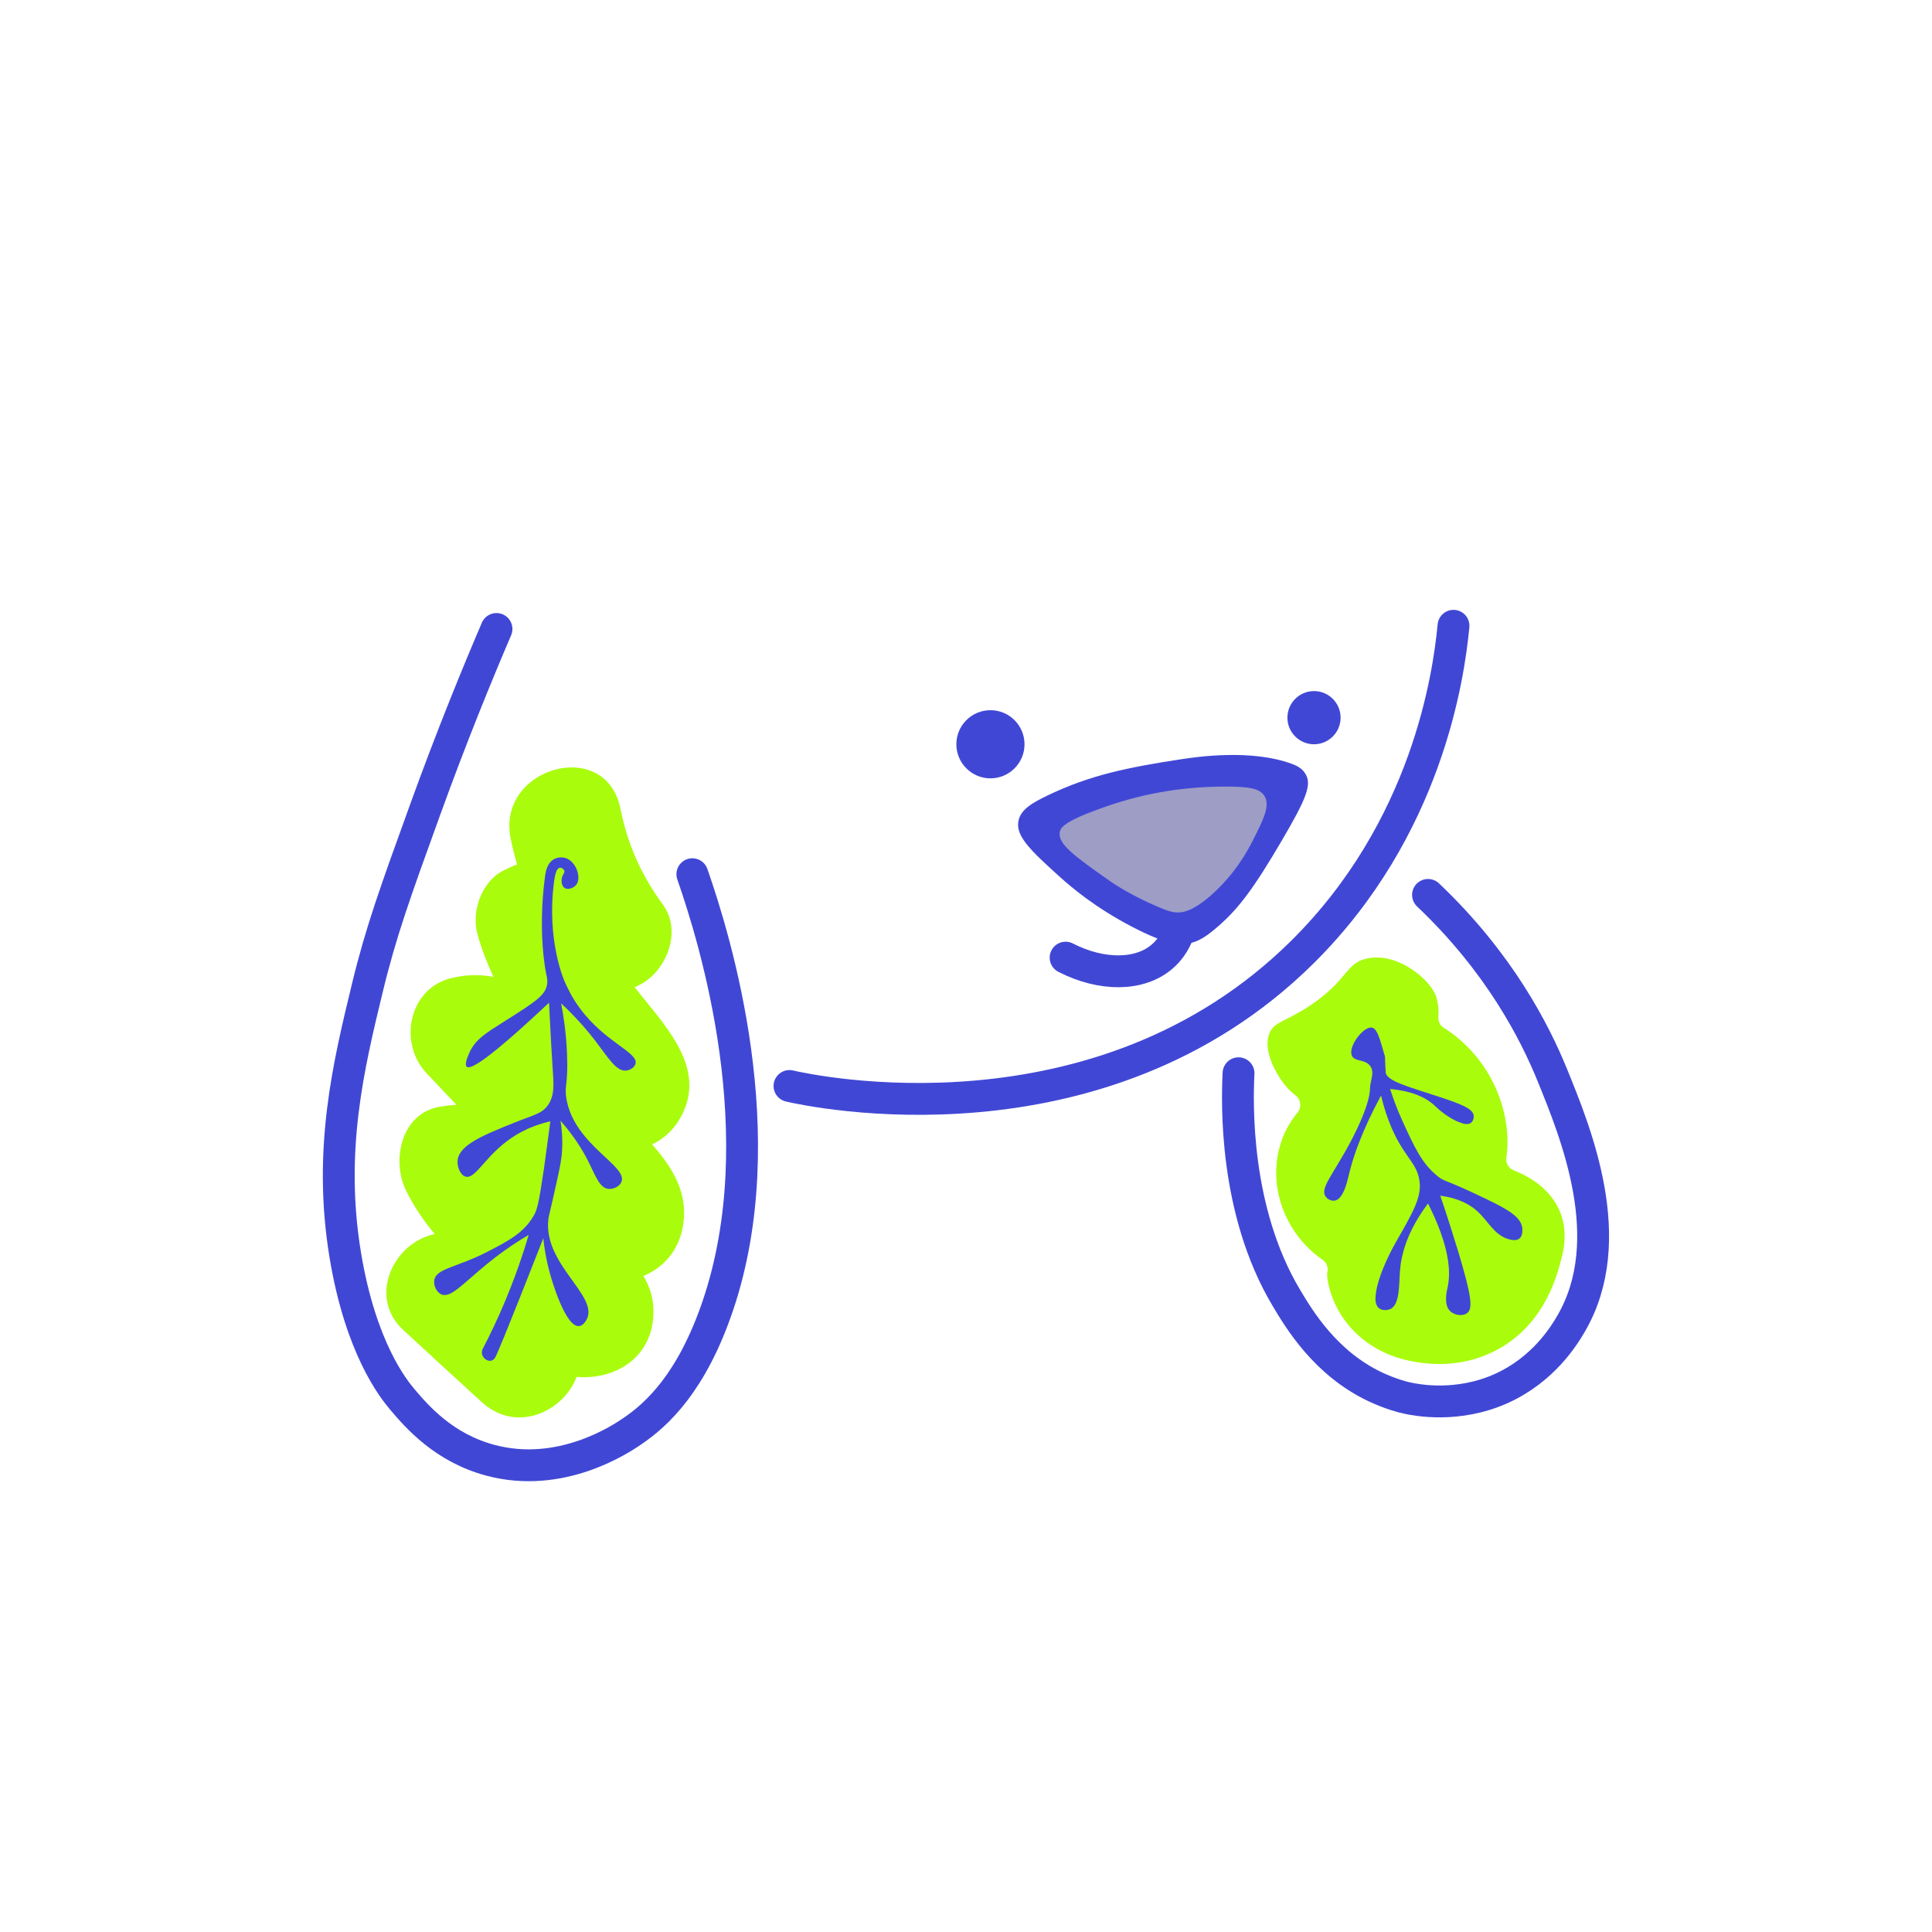
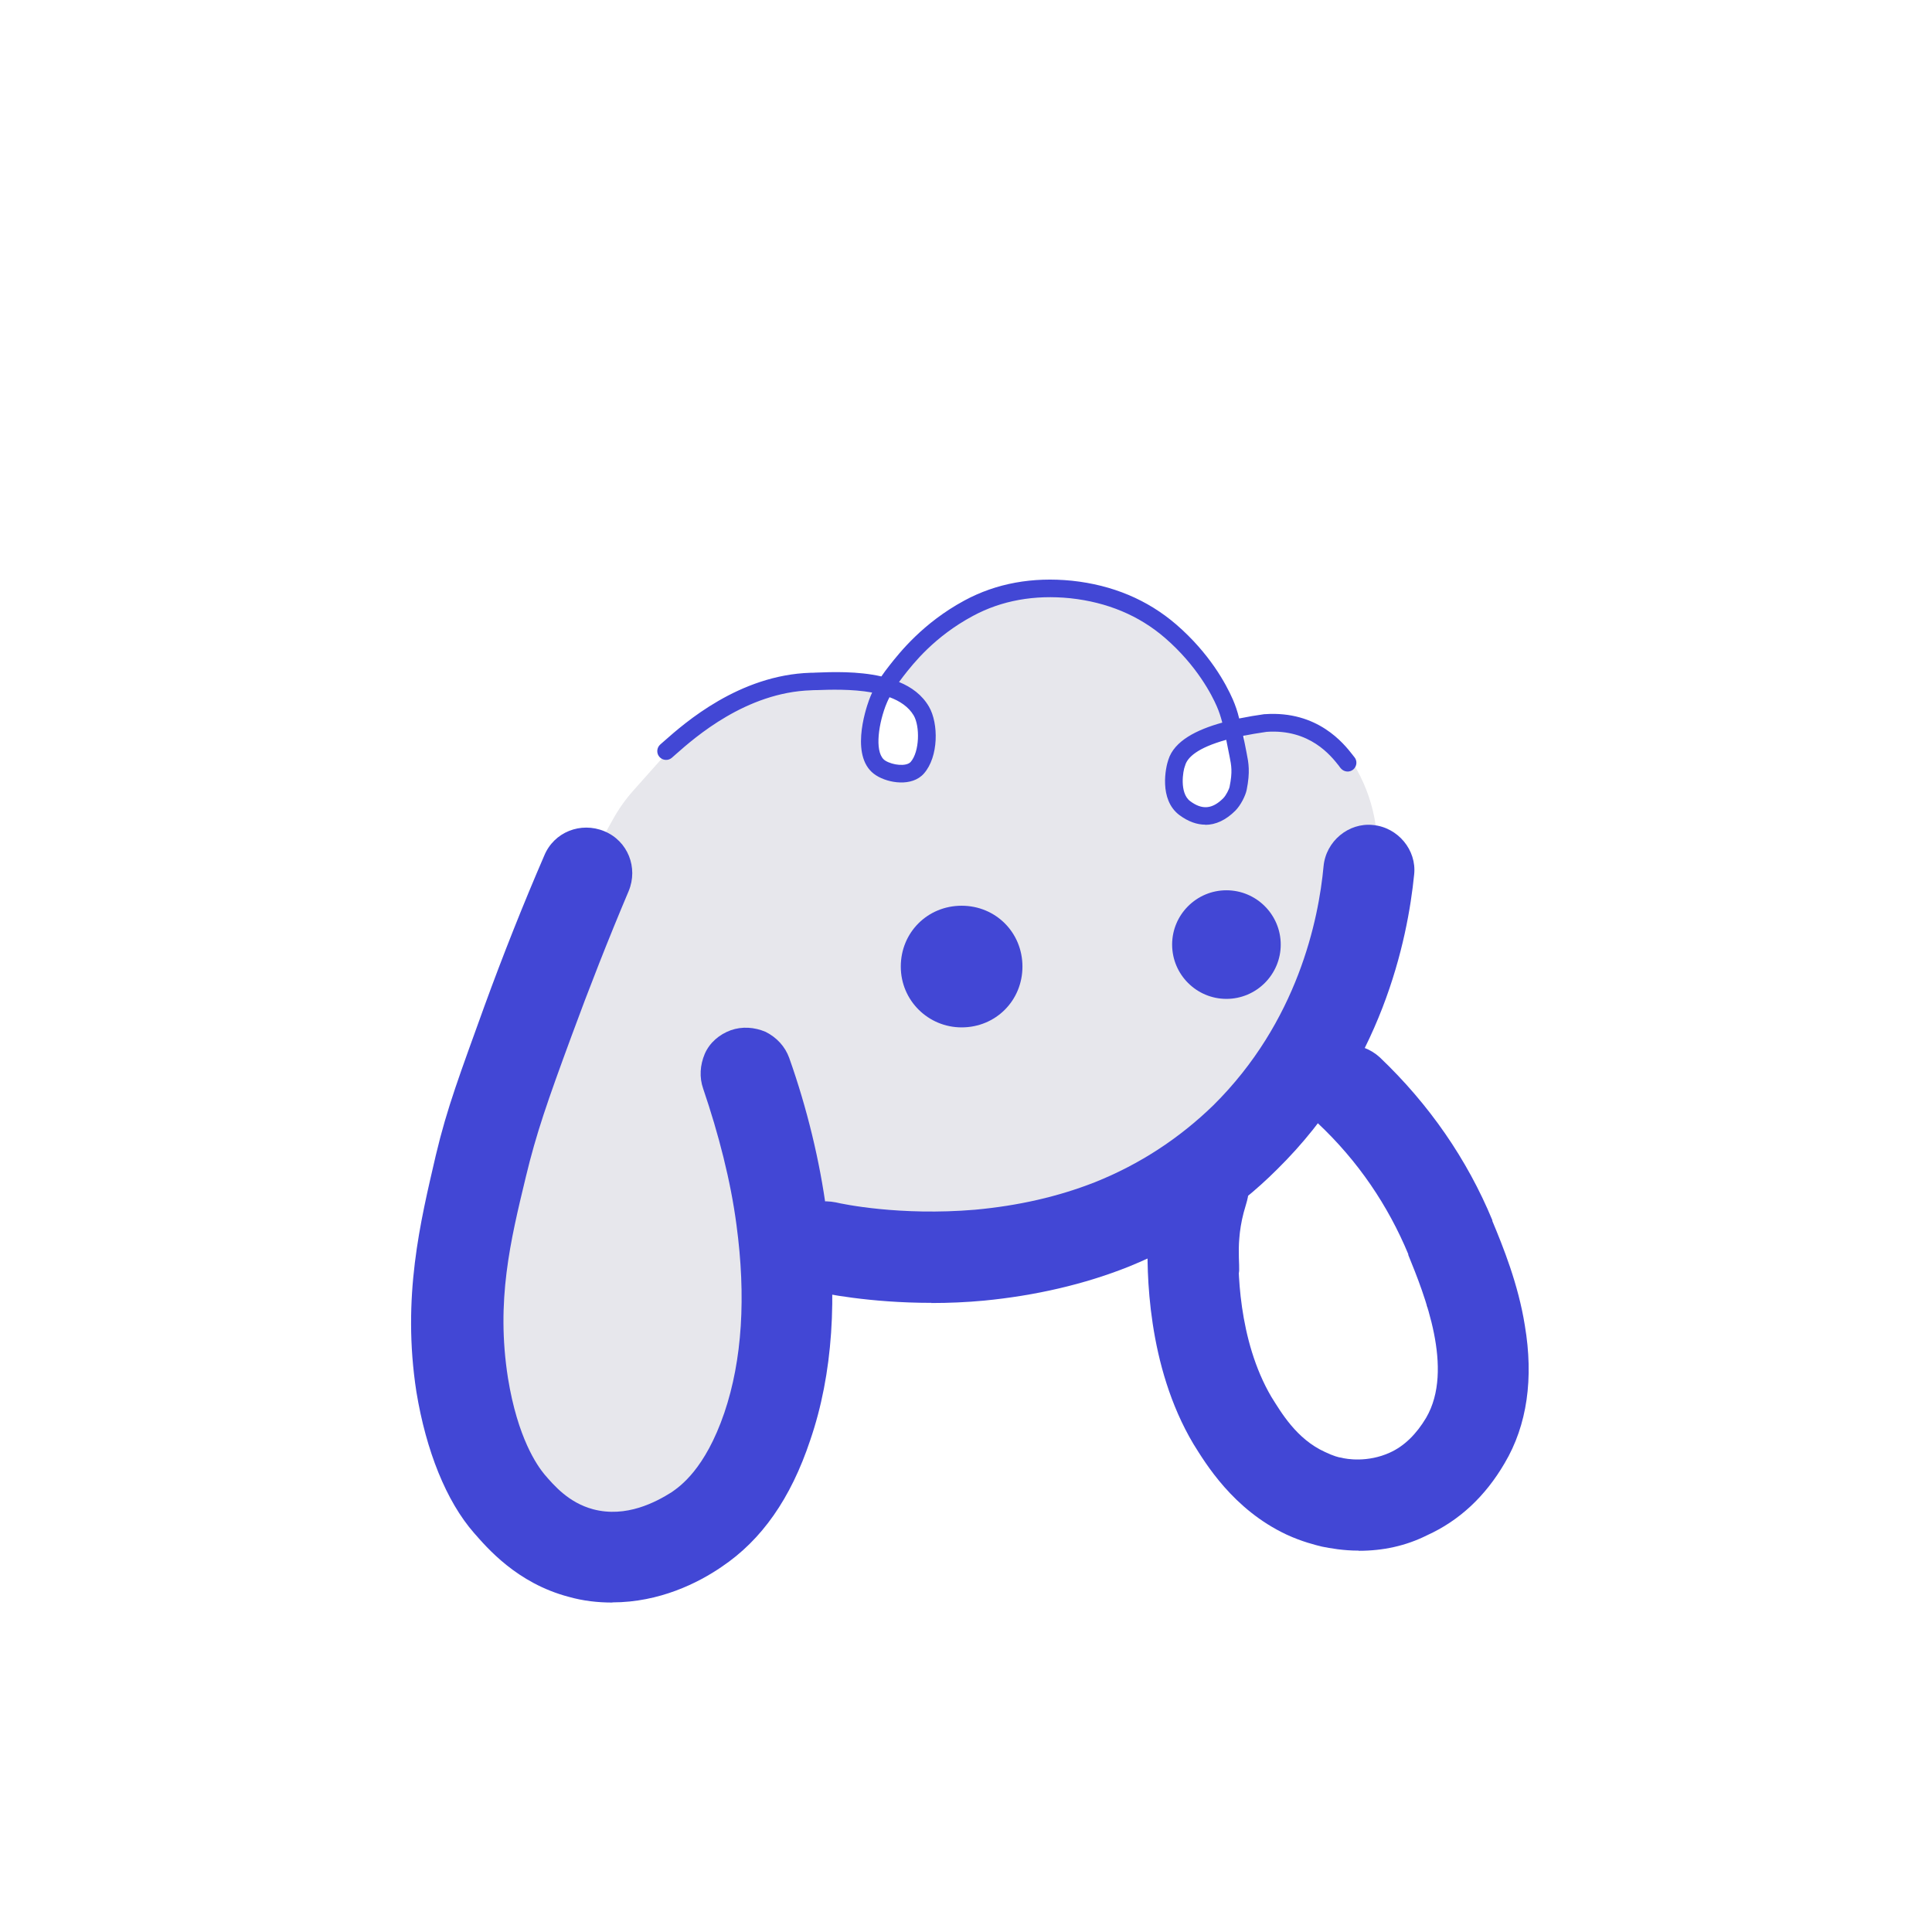
- <svg xmlns="http://www.w3.org/2000/svg" version="1.1" id="Layer_1" x="0px" y="0px" viewBox="0 0 1213.3 1213.3" style="enable-background:new 0 0 1213.3 1213.3;" xml:space="preserve">
-   <style type="text/css">
- 	.st0{fill:#AAFC0D;enable-background:new    ;}
- 	.st1{fill:#4147D5;}
- 	.st2{fill:#9D9DC6;}
- 	.st3{fill:none;stroke:#4147D5;stroke-width:20;stroke-linecap:round;stroke-miterlimit:10;}
- </style>
+ <svg xmlns="http://www.w3.org/2000/svg" id="Layer_1" data-name="Layer 1" version="1.1" viewBox="0 0 1213.3 1213.3">
+   <defs>
+     <style>
+       .cls-1 {
+         fill: #000;
+       }
+ 
+       .cls-1, .cls-2, .cls-3 {
+         stroke-width: 0px;
+       }
+ 
+       .cls-2 {
+         fill: #4247d5;
+       }
+ 
+       .cls-3 {
+         fill: #e7e7ec;
+       }
+     </style>
+   </defs>
  <g>
-     <g>
-       <path d="M896.8,820.4c-0.2-0.1-0.3-0.2-0.5-0.3c0.1,0,0.2,0,0.2-0.1C896.7,820.1,896.8,820.3,896.8,820.4z" />
-       <path d="M896.8,820.4c-0.2-0.1-0.3-0.2-0.5-0.3c0.1,0,0.2,0,0.2-0.1C896.7,820.1,896.8,820.3,896.8,820.4z" />
-       <path d="M681.7,687.9L681.7,687.9C681.8,687.8,681.8,687.8,681.7,687.9C681.8,687.9,681.7,687.9,681.7,687.9z" />
-       <path d="M681.8,687.8L681.8,687.8L681.8,687.8L681.8,687.8z" />
-     </g>
+     <path class="cls-3" d="M492.2,774.7l-22.9-101.8,38.2,99.2,28,15.3,134.8-12.7,76.3-28,84-96.7,35.6-117-2.4-15.5c-1.8-11.8-5.7-23.2-11.4-33.6l-6.6-12-35.6-15.3-28,2.5-5.1,38.2-10.2,12.7-20.4-5.1-7.6-15.3,5.1-22.9,25.4-10.2-2.5-17.8-28-38.2-43.2-28h-50.9l-50.9,17.8-33.1,33.1,17.8,22.9,5.1,28-17.8,10.2-17.8-10.2v-22.9l2.5-22.9-71.2,2.5-48.3,28-33.3,37.4c-5,5.6-9.3,11.7-12.9,18.2l-20,36-68.7,185.7-10.2,142.5,43.2,71.2,58.5,28,53.4-20.4,40.7-71.2,10.2-111.9Z" />
+     <path class="cls-2" d="M603.9,624.3c9.6,0,17.3-7.7,17.3-17.3s-7.7-17.3-17.3-17.3-17.3,7.7-17.3,17.3,7.7,17.3,17.3,17.3Z" />
+     <path class="cls-2" d="M603.9,645.2c-20.9,0-38.2-16.8-38.2-38.2s16.8-38.2,38.2-38.2,38.2,16.8,38.2,38.2-16.8,38.2-38.2,38.2ZM603.9,603.9c-1.5,0-3.1,1.5-3.1,3.1s1.5,3.1,3.1,3.1,3.1-1.5,3.1-3.1-1-3.1-3.1-3.1Z" />
+     <path class="cls-2" d="M770.3,607c7.6,0,13.7-6.1,13.7-13.7s-6.2-13.7-13.7-13.7-13.7,6.2-13.7,13.7,6.1,13.7,13.7,13.7Z" />
+     <path class="cls-2" d="M770.2,627.3c-18.8,0-34.1-15.3-34.1-34.1s15.3-34.1,34.1-34.1,34.1,15.3,34.1,34.1-15.3,34.1-34.1,34.1ZM770.2,586.6c-3.6,0-6.6,3.1-6.6,6.6s3.1,6.6,6.6,6.6,6.6-3.1,6.6-6.6c.5-3.6-2.5-6.6-6.6-6.6Z" />
+     <path class="cls-2" d="M585,818.2c-39.7,0-67.7-6.1-73.3-7.1-7.6-1.5-13.7-6.1-17.8-12.7-4.1-6.6-5.1-14.2-3.6-21.9,1.5-7.6,6.1-13.7,12.7-17.8,6.6-4.1,14.2-5.1,21.9-3.6,4.1,1,40.2,8.6,87.5,4.6,27-2.5,51.9-8.1,75.3-17.3,28-11.2,52.9-27.5,74.3-48.3,52.9-52.4,66.1-116.5,69.2-150.1,1.5-15.8,15.8-27.5,31-25.9,15.8,1.5,27.5,15.8,25.9,31-4.1,41.2-20.4,120.6-86,185.2-26.5,26.5-58,46.8-93.1,61.1-28,11.2-59,18.3-91.1,21.4-10.7,1-21.9,1.5-33.1,1.5Z" />
+     <path class="cls-2" d="M384.6,1006.4c-9.2,0-18.3-1-27.5-3.6-32.6-8.6-51.4-31-59.5-40.2-17.3-19.8-30-51.4-36.1-88.5-9.2-59.5,2.5-106.8,12.2-148.6,7.1-30,15.3-51.4,30.5-93.6,11.7-32.1,24.4-64.1,37.6-94.6,6.1-14.8,22.9-21.4,37.7-15.3,14.8,6.1,21.4,22.9,15.3,37.6-12.7,30-24.9,61.1-36.1,91.6-14.8,40.2-21.9,60.5-28.5,88-9.7,40.2-18.8,77.8-11.2,126.2,6.1,37.7,18.3,54.9,22.9,60.5,6.1,7.1,15.3,17.8,30.5,21.9,20.9,5.6,39.7-4.6,49.4-10.7,5.1-3.6,20.9-14.2,33.1-49.9,11.2-33.1,13.7-72.8,7.6-118-3.6-27.5-11.2-57-20.9-85.5-2.5-7.1-2-14.8,1-21.9,3.1-7.1,9.2-12.2,16.3-14.8,7.1-2.5,14.8-2,21.9,1,7.1,3.6,12.2,9.2,14.8,16.3,11.2,31.5,19.3,65.1,23.4,96.2,7.1,53.9,4.1,102.3-10.2,144-12.2,36.6-30.5,62.6-55.5,79.4-14.8,10.2-39.2,22.4-68.7,22.4Z" />
+     <path class="cls-2" d="M853.2,973.8c-9.7,0-17.8-1.5-22.9-2.5-4.1-1-12.7-3.1-22.4-7.6-33.6-15.8-50.9-44.8-58.5-57-29-48.8-29.5-108.4-28.5-131.8.5-7.6,3.6-14.8,9.2-19.8,5.6-5.1,13.2-7.6,20.9-7.1,15.8,1,28,14.2,27,30-1,17.8-.5,63.6,20.4,99.2,6.1,9.7,15.8,26.5,33.6,34.6,5.1,2.5,9.2,3.6,10.2,3.6,3.6,1,16.8,3.1,30.5-3.1,9.2-4.1,16.8-11.7,22.9-21.9,17.8-30.5-1-77.3-11.2-102.3v-.5c-12.7-30.5-31.5-58.5-57-82.4-5.6-5.1-8.6-12.2-9.2-19.8,0-7.6,2.5-14.8,7.6-20.4,10.7-11.7,29-11.7,40.7-1,31,29.5,54.9,64.1,70.7,102.3v.5c6.6,15.8,16.3,39.7,20.4,65.6,5.6,33.1,1.5,62.6-12.7,86.5-12.2,20.9-28.5,36.1-48.8,45.3-13.2,6.6-27.5,9.7-42.7,9.7Z" />
+     <path class="cls-2" d="M782.5,744.3c3.1,4.6.5,9.7-1.5,17.3-6.1,23.4-.5,38.7-4.1,39.2-3.6,1-9.2-11.2-12.2-21.4-3.6-12.2-6.6-34.1,2.5-39.2,4.6-2.5,12.7-.5,15.3,4.1Z" />
+     <path class="cls-2" d="M757,517.9c-5.4,0-10.9-2-16.3-6-13.1-9.8-8.6-30.2-7-34.7,3.7-12,18-19,33.9-23.4-1-3.9-2.1-7.1-3.4-10.1-3.1-7.2-12.6-25.8-32.6-43.1-16.3-14.1-36.3-22.4-59.4-24.9-22.6-2.3-43.2,1.4-61.2,11.1-24.2,13-37.4,29.8-43.7,37.9-1,1.3-1.9,2.5-2.7,3.6,7.8,3.2,14.5,8.1,18.8,15.5,6.1,10.5,6.1,31.5-3.2,42-7.4,8.4-22.2,6.1-29.9,1.2-16.9-10.5-6.8-41.1-4.6-47.2.6-1.7,1.3-3.3,2-4.9-12.9-2.3-26.9-1.8-35-1.5-1.2,0-2.3,0-3.3.1-40.8,1.3-72.9,29.5-85,40.2-1,.9-1.8,1.6-2.5,2.2-2.3,2-5.8,1.7-7.8-.6-2-2.3-1.7-5.8.6-7.8.7-.6,1.5-1.3,2.4-2.1,12.9-11.4,47.1-41.5,91.9-42.9,1,0,2,0,3.2-.1,10.2-.4,26.4-1,41.3,2.4,1.5-2.2,3.2-4.5,5.1-6.9,6.3-8,21-26.7,47.1-40.8,20-10.8,42.7-14.9,67.5-12.4,25.4,2.7,47.4,11.9,65.5,27.5,20.9,18.1,31.2,37.2,35.5,47,1.6,3.7,2.9,7.4,4,12,5.4-1.1,10.8-2,15.8-2.7.1,0,.3,0,.4,0,33.2-2.3,49.6,18.6,55,25.5.4.6.8,1,1.1,1.4,2,2.3,1.7,5.8-.6,7.8-2.3,2-5.8,1.7-7.8-.6-.4-.4-.8-1-1.3-1.7-5-6.3-18.2-23.2-45.4-21.3-5.4.8-10.3,1.6-14.7,2.5.7,3.2,1.4,6.8,2.2,10.9,1.2,6,2.3,11.7,0,23.1-.7,3.5-3.7,9.6-7.1,13-5.9,5.9-12.3,8.9-18.9,8.9ZM770.1,464.6c-18.4,5.1-24.4,11.2-25.8,16,0,.2-.1.4-.2.6-1.1,2.6-3.6,16.7,3.3,21.9,7.5,5.6,13.9,5.1,20.8-1.8,1.8-1.8,3.8-5.9,4-7.3,1.9-9.3,1.1-13.3,0-18.8-.8-4-1.5-7.4-2.1-10.5ZM558.6,437.9c-1.2,2.2-1.9,4.1-2.6,5.8-4.9,13.4-6.6,29.9,0,34,4.7,2.9,13.2,3.8,15.9.8,5.6-6.4,5.9-22.4,1.9-29.2-3.2-5.4-8.7-9.1-15.3-11.5Z" />
  </g>
  <g>
-     <g>
-       <g>
-         <path class="st0" d="M409.5,718.7c11.2,12.5,20.2,26.6,20.1,43c-0.1,19.9-10.9,33.6-25.5,39.6c4.2,7.2,6.8,15.3,6.2,24.9     c-1.4,27.2-24.7,40.5-48.2,38.5c-8,21.4-37.5,36.1-59.7,15.7c-16.4-15-32.8-30-49.1-45.1c-22.4-20.5-6.5-54.9,19.7-60.3     c-7-8.4-13.2-17.5-18.1-27.5c-9.1-18.7-3.1-48.4,21.4-52.5c3.5-0.6,7-1,10.3-1.2c-6.3-6.6-12.5-13.3-18.8-19.9     c-17.8-18.8-11.2-53.3,15.8-59.7c9.6-2.3,18.1-2.3,26.3-0.7c-4-8.5-7.4-17.4-10-26.6c-4.1-14.4,2.5-33.4,16.4-40.3     c2.8-1.4,5.6-2.7,8.4-3.7c-1.5-5.3-2.9-10.8-4-16.2c-9.1-45,59.8-64.1,68.9-19c4.6,22.9,13.1,41.8,26.9,60.7     c12.6,17.4,1,44.5-18,51.5c2.3,2.9,4.6,5.8,7,8.7c17.9,22,38.6,47.2,20.3,75.8C421.9,710.5,416.1,715.6,409.5,718.7z" />
-         <path class="st0" d="M980.7,789.9c-2.1,7.9-9.5,42.4-42.5,58.8c-21.3,10.6-41.3,7.8-47.4,6.9c-5.9-0.9-19.3-3.1-32.6-12.8     c-23-16.8-25.2-41.2-24.7-43.4c0,0,0,0,0-0.1c0.9-3.1-0.3-6.4-3-8.2c-15.5-10.7-26.3-28-28.6-47.1c-2-16.8,2.8-33.2,12.9-45.2     c2.7-3.2,2.3-8.1-1-10.7c-1.2-0.9-2.3-1.9-3.5-3c-5.8-5.4-17.6-22.8-13.4-35.4c2.8-8.2,9.7-7.5,25.8-18.2     c24-16,22.2-26.8,36-29.6c19.8-4.1,40.6,14.3,43.4,24.6c1.2,4.2,1.5,8.3,1.2,12.1c-0.2,2.7,1,5.4,3.3,6.8c4,2.5,7.7,5.3,11.2,8.4     c16.5,14.7,26.9,35.4,28.7,57.5c0.4,5.2,0.3,10.5-0.5,15.6c-0.5,3.5,1.4,6.8,4.7,8.1C973.3,743.9,988,762.5,980.7,789.9z" />
-         <path class="st1" d="M811,479.6c-25.3-9.2-58.8-4.4-69.2-2.8c-34.1,5.2-57.6,10.1-83.8,22.7c-9.2,4.4-17,8.7-18.4,16     c-2,9.7,8.1,19,26,35.2c7.1,6.4,22.2,19.3,45.5,31.4c22.6,11.8,30.9,11.4,36.2,10.2c5.1-1.1,9.8-3.6,18.2-11     c12.1-10.7,21.3-22.4,39.4-53.3c15.5-26.4,18.9-35.1,15.1-41.7C817.8,482.2,813.5,480.5,811,479.6z" />
-         <path class="st2" d="M786.9,527.6c-7.8,15.5-16.7,25.6-23.7,32.2c-13.2,12.5-20.3,13.1-22.6,13.2c-3.9,0.2-7-0.8-13.4-3.5     c-18.2-7.7-29.9-16-29.9-16c-22-15.5-33-23.3-31.8-30.8c0.5-3,2.9-6.8,25.1-14.8c16.3-5.9,44-14.5,82.5-13.9     c10.9,0.2,18,1,21,5.9C797.8,505.9,793.5,514.5,786.9,527.6z" />
-         <g>
-           <g>
-             <path d="M896.2,750.9c-0.2-0.1-0.3-0.2-0.5-0.3c0.1,0,0.2,0,0.2-0.1C896.1,750.6,896.2,750.8,896.2,750.9z" />
-             <path d="M896.2,750.9c-0.2-0.1-0.3-0.2-0.5-0.3c0.1,0,0.2,0,0.2-0.1C896.1,750.6,896.2,750.8,896.2,750.9z" />
-             <circle class="st1" cx="622" cy="467.4" r="21.4" />
-             <circle class="st1" cx="825.2" cy="450.7" r="16.7" />
-             <path d="M681.2,618.5L681.2,618.5C681.3,618.3,681.3,618.3,681.2,618.5L681.2,618.5z" />
-             <path d="M681.3,618.3L681.3,618.3L681.3,618.3L681.3,618.3z" />
-           </g>
-           <path class="st3" d="M912.8,393c-3,31.4-16.5,127.3-95,205c-127.6,126.2-308.9,87.1-322,84" />
-           <path class="st3" d="M311.8,395c-11.9,27.8-27.9,66.7-45,114c-18.3,50.6-27.5,75.9-36,111c-11.9,49.1-24.8,102.3-14,168      c9.7,58.9,30.5,84.5,36,91c9.2,10.9,26.2,30.3,55,38c44.4,12,82.1-13.3,89-18c16.1-10.8,37.8-31.2,54-79      c36.2-106.9-1.6-229.7-16-271" />
-           <path class="st3" d="M896.8,562c45,42.7,67.1,86.3,78,113c14.8,36.4,42.4,103.5,12,156c-4.3,7.4-17.2,28.9-44,41      c-27.7,12.4-53.4,7.2-59,6c-2.9-0.6-10.6-2.6-20-7c-31.4-14.8-47.9-42.4-56-56c-32.8-54.9-30.9-122.6-30-141" />
-         </g>
-       </g>
-       <path class="st3" d="M740.2,585.4c-2.8,7.6-6.9,12.3-10,15c-14,12.5-38.2,12.7-61,1" />
-     </g>
-     <path class="st1" d="M381.9,746.6c-5.6-0.7-8.1-8.8-12.9-18.1c-3.2-6.3-8.5-15-17-24.7c0.7,4.3,1.4,10.6,1,18.2   c-0.3,6.1-1.3,10.5-2.9,18c-5.2,23.8-5.4,22.9-5.7,25.5c-3.5,28.5,31.9,48.3,24,63.2c-0.3,0.5-2.1,3.9-4.8,4.1   c-8.6,0.7-17.4-29.8-18.2-33c-2.6-9.3-3.7-17.2-4.2-22.2c-2.8,7.1-26.7,68.2-30.1,74.7c-2.8,5.5-10.7,0.1-7.9-5.3   c10.2-19.6,18.8-40.1,25.6-61.1c1.1-3.5,2.2-6.9,3.2-10.4c-10.6,6.3-19.4,12.7-26.3,18.4c-14.9,12.1-22.6,21.5-28.5,19   c-3-1.3-5-5.5-4.5-8.9c1.2-7.5,14-7.9,33.4-17.9c12.6-6.5,23-11.8,29.2-22.9c2-3.6,3-6.8,6.3-29.3c1.7-12,3-22.2,4-29.7   c-6.6,1.5-15.3,4.3-24.1,10.2c-16.7,11.2-22.9,26.5-29.2,24.5c-3.2-1-5.4-6.1-4.9-10.4c1.2-9.7,16.6-15.8,35.7-23.5   c12.7-5.1,17.3-5.6,21.1-11.1c4-5.9,3.6-12.2,2.9-22.4c-0.6-8.9-1.4-22.9-2.3-41.8c-38.2,35.9-49.4,42.3-51.7,40.2   c-1.9-1.6,1.7-8.8,2.1-9.7c3.8-7.6,9.6-11.2,20.8-18.3c20.5-12.9,26.6-16.9,27.6-23.9c0.4-2.5-0.1-4.1-0.7-7c0,0-5.4-25.1-0.6-60.8   c0.4-2.6,1.1-7.6,4.9-10.2c2.5-1.7,5.6-1.9,8.1-1.1c6.6,2.2,9.9,12.2,6.7,16.6c-1.7,2.3-5.5,3.5-7.5,2.1c-1.8-1.2-2.2-4.5-1.5-6.8   c0.6-2,1.8-2.7,1.4-4c-0.4-1.1-1.9-2.1-3-1.8c-1.5,0.3-2.7,2.6-3.5,9.1c-4.8,37,6.7,62.3,6.7,62.3c2.1,4.6,4.6,10.1,9.5,16.7   c15.9,21.7,36.9,27.7,35,35c-0.7,2.5-3.7,4-5.8,4.2c-6.2,0.8-11.3-8-19.4-18.6c-4.6-6-11.6-14.3-21.5-23.6c1.4,7.4,3.2,18.5,3.7,32   c0.8,19.3-1.8,19.5-0.4,27.9c5,29.3,39.1,42.2,34.5,52.4C389,745.3,384.8,747,381.9,746.6z" />
-     <path class="st1" d="M954.2,777.8c-2.1,1.7-5.3,0.8-6.8,0.4c-9.1-2.6-12.7-11.3-19.7-17.6c-4.2-3.8-11.2-8.1-23.2-9.7   c4.5,13.2,8.2,25.1,11.4,35.5c8.2,27.5,9.2,35.3,5.5,38.2c-2.8,2.2-8,1.4-10.7-1.2c-4.2-4-2.2-12.5-1.5-15.4   c2-9.7,1-25.6-12.4-52.2c-13.1,17.4-16.8,31.9-17.6,42.2c-0.7,8.8,0,21.3-6.1,24.1c-2,0.9-5.2,1-7.2-0.6c-2.1-1.8-2.3-5.1-2-7.9   c1.2-13.5,12.1-32.5,13.1-34.2c10.5-18.3,15.7-27.5,14.5-37.3c-1.5-12.7-10.7-15.4-19.4-38.3c-2.5-6.6-3.9-12.2-4.8-15.8   c-12.1,22.4-17.5,38.4-20.1,49.3c-1.1,4.6-3.5,15.8-9,16.7c-2.1,0.3-4.6-0.8-5.8-2.7c-3.5-5.3,4.9-13.7,16-34.7   c4.7-9,11.9-24,12-33.5c0.1-4.1,3-9.5,0.2-13.5c-3.2-4.6-9.5-2.7-11.5-6.4c-3-5.7,7.5-19.3,12.7-17.8c3,0.8,4.6,6.4,7.4,16.2   c0.2,0.6,0.6,1.5,0.6,2.7c0,0,0.1,4.4,0.4,9c0.3,5.6,14.5,9.2,33.9,15.6c13.3,4.4,21.1,7.4,21.4,11.8c0.1,1.1-0.2,3.3-1.7,4.4   c-1.7,1.3-4.2,0.8-6.1,0.1c-8.4-2.7-15.8-10-15.9-10.1c-4.6-4.6-12.9-9.8-28.8-11.2c1.6,4.9,4,11.9,7.7,20   c7.6,16.6,12.2,26.8,22.2,34.8c4.9,3.9,3.5,1.2,31.1,14.6c12,5.8,21.1,10.7,22,17.8C956,772,956.5,776,954.2,777.8z" />
+     <path class="cls-1" d="M896.8,820.4c-.2,0-.3-.2-.5-.3,0,0,.2,0,.2,0,.2,0,.3.3.3.4Z" />
+     <path class="cls-1" d="M896.8,820.4c-.2,0-.3-.2-.5-.3,0,0,.2,0,.2,0,.2,0,.3.3.3.4Z" />
+     <path class="cls-1" d="M681.7,687.9h0q0-.1,0,0c0,0,0,0,0,0Z" />
+     <path class="cls-1" d="M681.8,687.8h0Z" />
  </g>
</svg>
